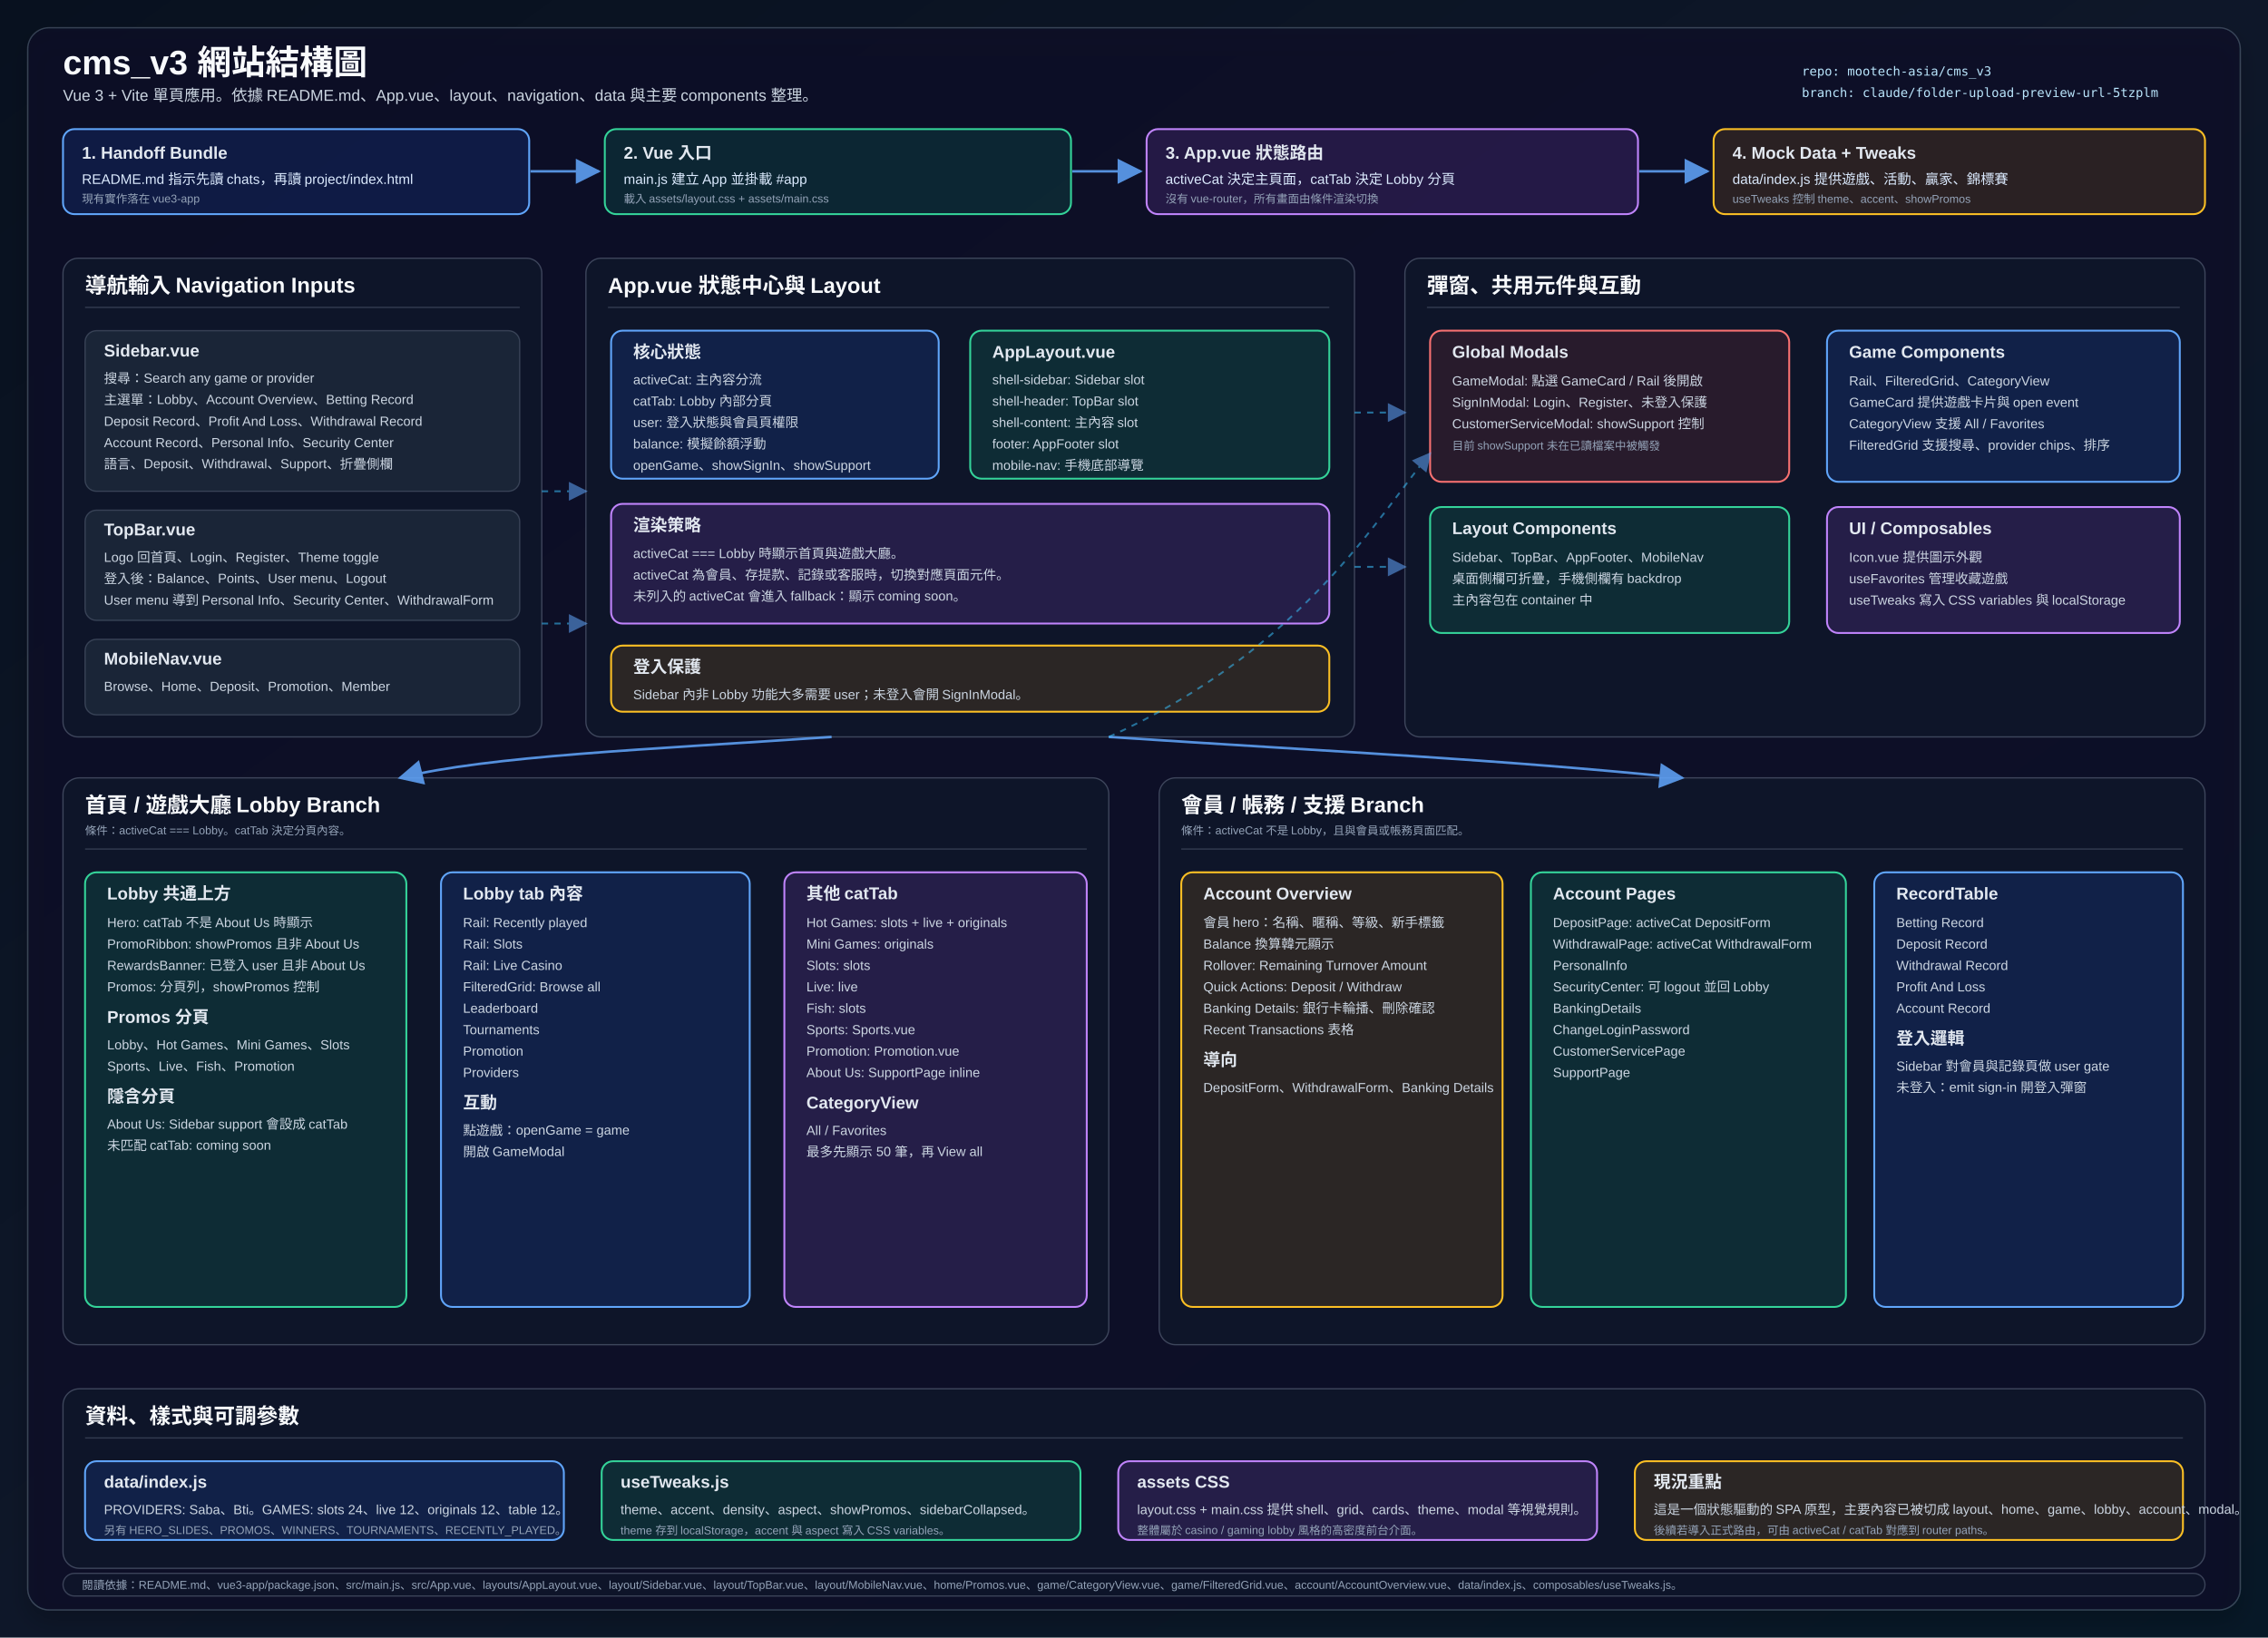
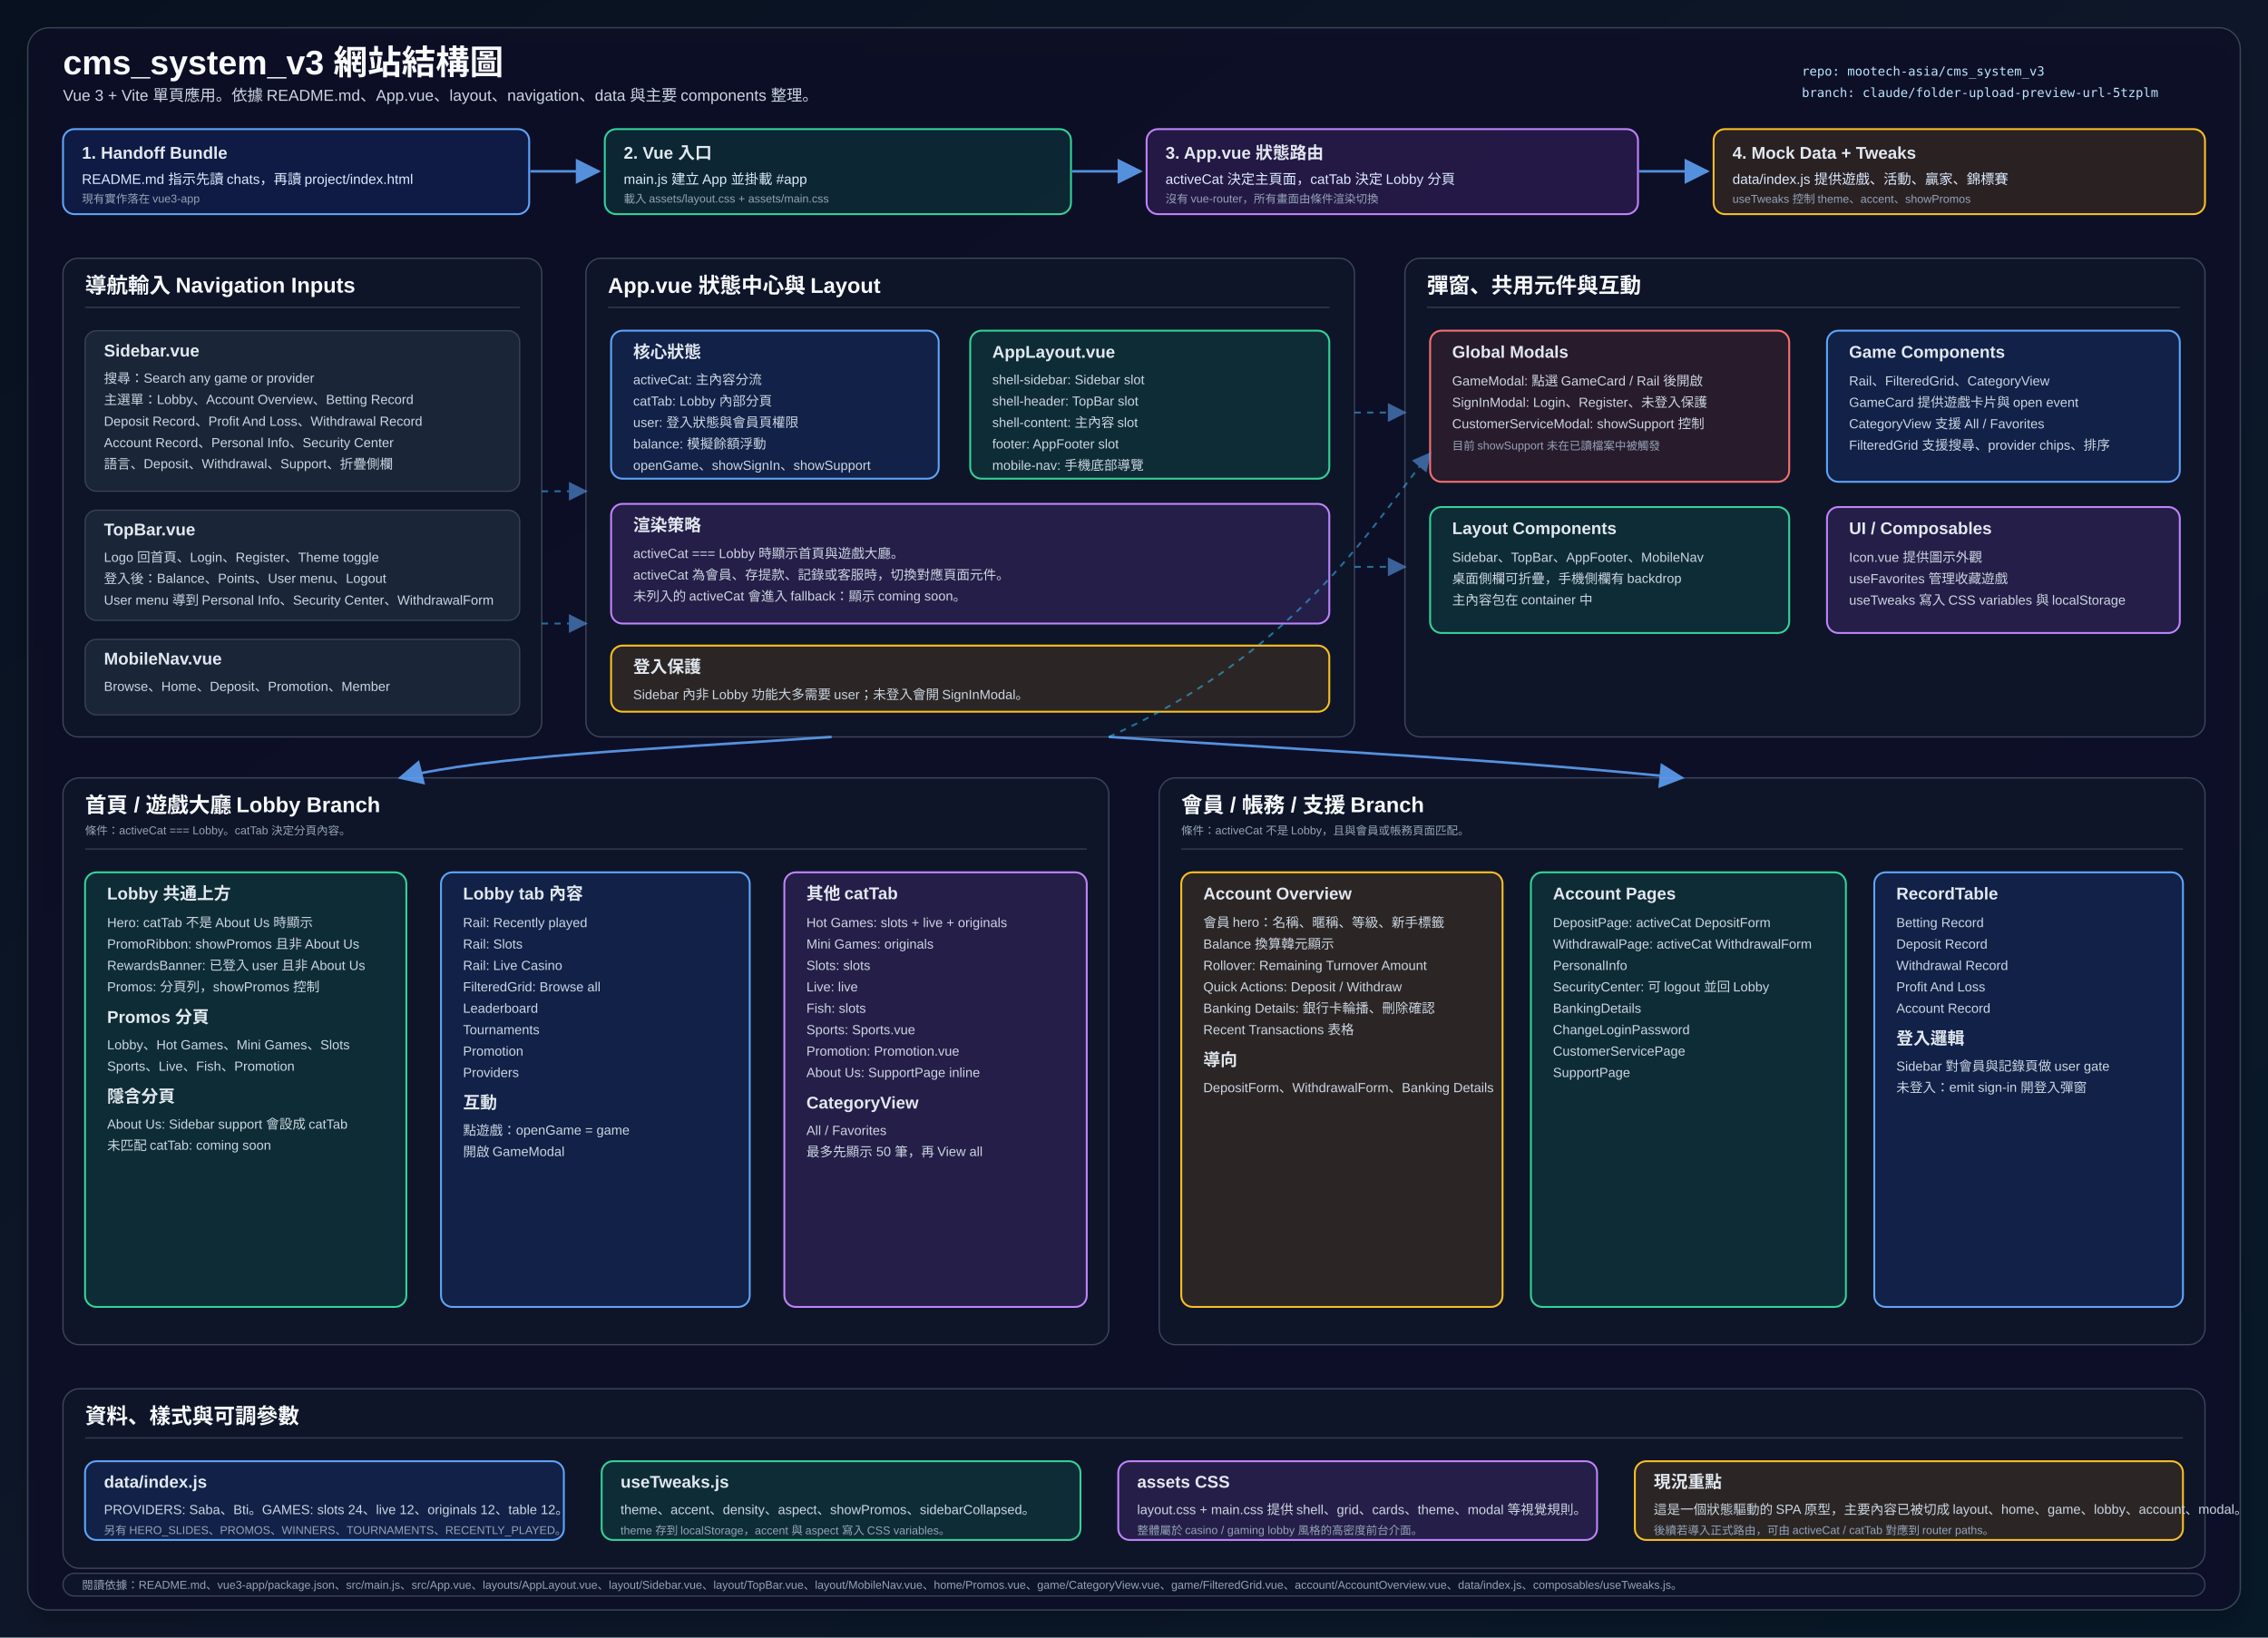
<svg xmlns="http://www.w3.org/2000/svg" width="3600" height="2600" viewBox="0 0 3600 2600" role="img" aria-labelledby="title desc">
  <defs>
    <linearGradient id="bg" x1="0" y1="0" x2="1" y2="1">
      <stop offset="0%" stop-color="#08111f" />
      <stop offset="50%" stop-color="#0e1729" />
      <stop offset="100%" stop-color="#071827" />
    </linearGradient>
    <linearGradient id="blue" x1="0" y1="0" x2="1" y2="1">
      <stop offset="0%" stop-color="#1d4ed8" />
      <stop offset="100%" stop-color="#0ea5e9" />
    </linearGradient>
    <linearGradient id="green" x1="0" y1="0" x2="1" y2="1">
      <stop offset="0%" stop-color="#047857" />
      <stop offset="100%" stop-color="#22c55e" />
    </linearGradient>
    <linearGradient id="purple" x1="0" y1="0" x2="1" y2="1">
      <stop offset="0%" stop-color="#6d28d9" />
      <stop offset="100%" stop-color="#d946ef" />
    </linearGradient>
    <filter id="shadow" x="-20%" y="-20%" width="140%" height="140%">
      <feDropShadow dx="0" dy="18" stdDeviation="18" flood-color="#000000" flood-opacity="0.28" />
    </filter>
    <marker id="arrow" viewBox="0 0 10 10" refX="9" refY="5" markerWidth="10" markerHeight="10" orient="auto-start-reverse">
      <path d="M 0 0 L 10 5 L 0 10 z" fill="#60a5fa" />
    </marker>
    <style>
      .bg { fill: url(#bg); }
      .sheet { fill: rgba(15, 23, 42, 0.72); stroke: rgba(148, 163, 184, 0.32); stroke-width: 2; filter: url(#shadow); }
      .panel { fill: rgba(15, 23, 42, 0.84); stroke: rgba(148, 163, 184, 0.36); stroke-width: 2; }
      .panel-soft { fill: rgba(30, 41, 59, 0.78); stroke: rgba(148, 163, 184, 0.28); stroke-width: 2; }
      .box-blue { fill: rgba(37, 99, 235, 0.16); stroke: #60a5fa; stroke-width: 3; }
      .box-green { fill: rgba(16, 185, 129, 0.14); stroke: #34d399; stroke-width: 3; }
      .box-purple { fill: rgba(168, 85, 247, 0.15); stroke: #c084fc; stroke-width: 3; }
      .box-amber { fill: rgba(245, 158, 11, 0.13); stroke: #fbbf24; stroke-width: 3; }
      .box-red { fill: rgba(239, 68, 68, 0.12); stroke: #f87171; stroke-width: 3; }
      .pill { fill: rgba(15, 23, 42, 0.72); stroke: rgba(148, 163, 184, 0.34); stroke-width: 2; }
      .title { font-family: -apple-system, BlinkMacSystemFont, 'Segoe UI', Arial, sans-serif; font-size: 54px; font-weight: 800; fill: #f8fafc; letter-spacing: 0; }
      .subtitle { font-family: -apple-system, BlinkMacSystemFont, 'Segoe UI', Arial, sans-serif; font-size: 25px; fill: #cbd5e1; }
      .section { font-family: -apple-system, BlinkMacSystemFont, 'Segoe UI', Arial, sans-serif; font-size: 34px; font-weight: 800; fill: #f8fafc; }
      .h { font-family: -apple-system, BlinkMacSystemFont, 'Segoe UI', Arial, sans-serif; font-size: 27px; font-weight: 750; fill: #e2e8f0; }
      .body { font-family: -apple-system, BlinkMacSystemFont, 'Segoe UI', Arial, sans-serif; font-size: 22px; fill: #dbeafe; }
      .body2 { font-family: -apple-system, BlinkMacSystemFont, 'Segoe UI', Arial, sans-serif; font-size: 21px; fill: #cbd5e1; }
      .small { font-family: -apple-system, BlinkMacSystemFont, 'Segoe UI', Arial, sans-serif; font-size: 18px; fill: #94a3b8; }
      .tag { font-family: SFMono-Regular, Menlo, Consolas, monospace; font-size: 20px; fill: #bae6fd; }
      .link { stroke: #60a5fa; stroke-width: 4; fill: none; marker-end: url(#arrow); opacity: 0.86; }
      .link-soft { stroke: #38bdf8; stroke-width: 3; fill: none; marker-end: url(#arrow); opacity: 0.55; stroke-dasharray: 10 10; }
      .divider { stroke: rgba(148, 163, 184, 0.28); stroke-width: 2; }
    </style>
  </defs>
  <rect class="bg" width="3600" height="2600" />
  <rect x="44" y="44" width="3512" height="2512" rx="34" class="sheet" />
-   <text x="100" y="118" class="title">cms_v3 網站結構圖</text>
+   <text x="100" y="118" class="title">cms_system_v3 網站結構圖</text>
  <text x="100" y="160" class="subtitle">Vue 3 + Vite 單頁應用。依據 README.md、App.vue、layout、navigation、data 與主要 components 整理。</text>
-   <text x="2860" y="120" class="tag">repo: mootech-asia/cms_v3</text>
+   <text x="2860" y="120" class="tag">repo: mootech-asia/cms_system_v3</text>
  <text x="2860" y="154" class="tag">branch: claude/folder-upload-preview-url-5tzplm</text>
  <rect x="100" y="205" width="740" height="135" rx="18" class="box-blue" />
  <text x="130" y="252" class="h">1. Handoff Bundle</text>
  <text x="130" y="292" class="body">README.md 指示先讀 chats，再讀 project/index.html</text>
  <text x="130" y="322" class="small">現有實作落在 vue3-app</text>
  <rect x="960" y="205" width="740" height="135" rx="18" class="box-green" />
  <text x="990" y="252" class="h">2. Vue 入口</text>
  <text x="990" y="292" class="body">main.js 建立 App 並掛載 #app</text>
  <text x="990" y="322" class="small">載入 assets/layout.css + assets/main.css</text>
  <rect x="1820" y="205" width="780" height="135" rx="18" class="box-purple" />
  <text x="1850" y="252" class="h">3. App.vue 狀態路由</text>
  <text x="1850" y="292" class="body">activeCat 決定主頁面，catTab 決定 Lobby 分頁</text>
  <text x="1850" y="322" class="small">沒有 vue-router，所有畫面由條件渲染切換</text>
  <rect x="2720" y="205" width="780" height="135" rx="18" class="box-amber" />
  <text x="2750" y="252" class="h">4. Mock Data + Tweaks</text>
  <text x="2750" y="292" class="body">data/index.js 提供遊戲、活動、贏家、錦標賽</text>
  <text x="2750" y="322" class="small">useTweaks 控制 theme、accent、showPromos</text>
  <path class="link" d="M 842 272 L 950 272" />
  <path class="link" d="M 1702 272 L 1810 272" />
  <path class="link" d="M 2602 272 L 2710 272" />
  <rect x="100" y="410" width="760" height="760" rx="24" class="panel" />
  <text x="135" y="465" class="section">導航輸入 Navigation Inputs</text>
  <line x1="135" y1="488" x2="825" y2="488" class="divider" />
  <rect x="135" y="525" width="690" height="255" rx="18" class="panel-soft" />
  <text x="165" y="566" class="h">Sidebar.vue</text>
  <text x="165" y="608" class="body2">搜尋：Search any game or provider</text>
  <text x="165" y="642" class="body2">主選單：Lobby、Account Overview、Betting Record</text>
  <text x="165" y="676" class="body2">Deposit Record、Profit And Loss、Withdrawal Record</text>
  <text x="165" y="710" class="body2">Account Record、Personal Info、Security Center</text>
  <text x="165" y="744" class="body2">語言、Deposit、Withdrawal、Support、折疊側欄</text>
  <rect x="135" y="810" width="690" height="175" rx="18" class="panel-soft" />
  <text x="165" y="850" class="h">TopBar.vue</text>
  <text x="165" y="892" class="body2">Logo 回首頁、Login、Register、Theme toggle</text>
  <text x="165" y="926" class="body2">登入後：Balance、Points、User menu、Logout</text>
  <text x="165" y="960" class="body2">User menu 導到 Personal Info、Security Center、WithdrawalForm</text>
  <rect x="135" y="1015" width="690" height="120" rx="18" class="panel-soft" />
  <text x="165" y="1055" class="h">MobileNav.vue</text>
  <text x="165" y="1097" class="body2">Browse、Home、Deposit、Promotion、Member</text>
  <rect x="930" y="410" width="1220" height="760" rx="24" class="panel" />
  <text x="965" y="465" class="section">App.vue 狀態中心與 Layout</text>
  <line x1="965" y1="488" x2="2110" y2="488" class="divider" />
  <rect x="970" y="525" width="520" height="235" rx="18" class="box-blue" />
  <text x="1005" y="568" class="h">核心狀態</text>
  <text x="1005" y="610" class="body2">activeCat: 主內容分流</text>
  <text x="1005" y="644" class="body2">catTab: Lobby 內部分頁</text>
  <text x="1005" y="678" class="body2">user: 登入狀態與會員頁權限</text>
  <text x="1005" y="712" class="body2">balance: 模擬餘額浮動</text>
  <text x="1005" y="746" class="body2">openGame、showSignIn、showSupport</text>
  <rect x="1540" y="525" width="570" height="235" rx="18" class="box-green" />
  <text x="1575" y="568" class="h">AppLayout.vue</text>
  <text x="1575" y="610" class="body2">shell-sidebar: Sidebar slot</text>
  <text x="1575" y="644" class="body2">shell-header: TopBar slot</text>
  <text x="1575" y="678" class="body2">shell-content: 主內容 slot</text>
  <text x="1575" y="712" class="body2">footer: AppFooter slot</text>
  <text x="1575" y="746" class="body2">mobile-nav: 手機底部導覽</text>
  <rect x="970" y="800" width="1140" height="190" rx="18" class="box-purple" />
  <text x="1005" y="843" class="h">渲染策略</text>
  <text x="1005" y="886" class="body2">activeCat === Lobby 時顯示首頁與遊戲大廳。</text>
  <text x="1005" y="920" class="body2">activeCat 為會員、存提款、記錄或客服時，切換對應頁面元件。</text>
  <text x="1005" y="954" class="body2">未列入的 activeCat 會進入 fallback：顯示 coming soon。</text>
  <rect x="970" y="1025" width="1140" height="105" rx="18" class="box-amber" />
  <text x="1005" y="1068" class="h">登入保護</text>
  <text x="1005" y="1110" class="body2">Sidebar 內非 Lobby 功能大多需要 user；未登入會開 SignInModal。</text>
  <path class="link-soft" d="M 860 780 C 895 780 905 780 930 780" />
  <path class="link-soft" d="M 860 990 C 895 990 905 990 930 990" />
  <rect x="2230" y="410" width="1270" height="760" rx="24" class="panel" />
  <text x="2265" y="465" class="section">彈窗、共用元件與互動</text>
  <line x1="2265" y1="488" x2="3460" y2="488" class="divider" />
  <rect x="2270" y="525" width="570" height="240" rx="18" class="box-red" />
  <text x="2305" y="568" class="h">Global Modals</text>
  <text x="2305" y="612" class="body2">GameModal: 點選 GameCard / Rail 後開啟</text>
  <text x="2305" y="646" class="body2">SignInModal: Login、Register、未登入保護</text>
  <text x="2305" y="680" class="body2">CustomerServiceModal: showSupport 控制</text>
  <text x="2305" y="714" class="small">目前 showSupport 未在已讀檔案中被觸發</text>
  <rect x="2900" y="525" width="560" height="240" rx="18" class="box-blue" />
  <text x="2935" y="568" class="h">Game Components</text>
  <text x="2935" y="612" class="body2">Rail、FilteredGrid、CategoryView</text>
  <text x="2935" y="646" class="body2">GameCard 提供遊戲卡片與 open event</text>
  <text x="2935" y="680" class="body2">CategoryView 支援 All / Favorites</text>
  <text x="2935" y="714" class="body2">FilteredGrid 支援搜尋、provider chips、排序</text>
  <rect x="2270" y="805" width="570" height="200" rx="18" class="box-green" />
  <text x="2305" y="848" class="h">Layout Components</text>
  <text x="2305" y="892" class="body2">Sidebar、TopBar、AppFooter、MobileNav</text>
  <text x="2305" y="926" class="body2">桌面側欄可折疊，手機側欄有 backdrop</text>
  <text x="2305" y="960" class="body2">主內容包在 container 中</text>
  <rect x="2900" y="805" width="560" height="200" rx="18" class="box-purple" />
  <text x="2935" y="848" class="h">UI / Composables</text>
  <text x="2935" y="892" class="body2">Icon.vue 提供圖示外觀</text>
  <text x="2935" y="926" class="body2">useFavorites 管理收藏遊戲</text>
  <text x="2935" y="960" class="body2">useTweaks 寫入 CSS variables 與 localStorage</text>
  <path class="link-soft" d="M 2150 655 C 2185 655 2195 655 2230 655" />
  <path class="link-soft" d="M 2150 900 C 2185 900 2195 900 2230 900" />
  <rect x="100" y="1235" width="1660" height="900" rx="26" class="panel" />
  <text x="135" y="1290" class="section">首頁 / 遊戲大廳 Lobby Branch</text>
  <text x="135" y="1325" class="small">條件：activeCat === Lobby。catTab 決定分頁內容。</text>
  <line x1="135" y1="1348" x2="1725" y2="1348" class="divider" />
  <rect x="135" y="1385" width="510" height="690" rx="18" class="box-green" />
  <text x="170" y="1428" class="h">Lobby 共通上方</text>
  <text x="170" y="1472" class="body2">Hero: catTab 不是 About Us 時顯示</text>
  <text x="170" y="1506" class="body2">PromoRibbon: showPromos 且非 About Us</text>
  <text x="170" y="1540" class="body2">RewardsBanner: 已登入 user 且非 About Us</text>
  <text x="170" y="1574" class="body2">Promos: 分頁列，showPromos 控制</text>
  <text x="170" y="1624" class="h">Promos 分頁</text>
  <text x="170" y="1666" class="body2">Lobby、Hot Games、Mini Games、Slots</text>
  <text x="170" y="1700" class="body2">Sports、Live、Fish、Promotion</text>
  <text x="170" y="1750" class="h">隱含分頁</text>
  <text x="170" y="1792" class="body2">About Us: Sidebar support 會設成 catTab</text>
  <text x="170" y="1826" class="body2">未匹配 catTab: coming soon</text>
  <rect x="700" y="1385" width="490" height="690" rx="18" class="box-blue" />
  <text x="735" y="1428" class="h">Lobby tab 內容</text>
  <text x="735" y="1472" class="body2">Rail: Recently played</text>
  <text x="735" y="1506" class="body2">Rail: Slots</text>
  <text x="735" y="1540" class="body2">Rail: Live Casino</text>
  <text x="735" y="1574" class="body2">FilteredGrid: Browse all</text>
  <text x="735" y="1608" class="body2">Leaderboard</text>
  <text x="735" y="1642" class="body2">Tournaments</text>
  <text x="735" y="1676" class="body2">Promotion</text>
  <text x="735" y="1710" class="body2">Providers</text>
  <text x="735" y="1760" class="h">互動</text>
  <text x="735" y="1802" class="body2">點遊戲：openGame = game</text>
  <text x="735" y="1836" class="body2">開啟 GameModal</text>
  <rect x="1245" y="1385" width="480" height="690" rx="18" class="box-purple" />
  <text x="1280" y="1428" class="h">其他 catTab</text>
  <text x="1280" y="1472" class="body2">Hot Games: slots + live + originals</text>
  <text x="1280" y="1506" class="body2">Mini Games: originals</text>
  <text x="1280" y="1540" class="body2">Slots: slots</text>
  <text x="1280" y="1574" class="body2">Live: live</text>
  <text x="1280" y="1608" class="body2">Fish: slots</text>
  <text x="1280" y="1642" class="body2">Sports: Sports.vue</text>
  <text x="1280" y="1676" class="body2">Promotion: Promotion.vue</text>
  <text x="1280" y="1710" class="body2">About Us: SupportPage inline</text>
  <text x="1280" y="1760" class="h">CategoryView</text>
  <text x="1280" y="1802" class="body2">All / Favorites</text>
  <text x="1280" y="1836" class="body2">最多先顯示 50 筆，再 View all</text>
  <rect x="1840" y="1235" width="1660" height="900" rx="26" class="panel" />
  <text x="1875" y="1290" class="section">會員 / 帳務 / 支援 Branch</text>
  <text x="1875" y="1325" class="small">條件：activeCat 不是 Lobby，且與會員或帳務頁面匹配。</text>
  <line x1="1875" y1="1348" x2="3465" y2="1348" class="divider" />
  <rect x="1875" y="1385" width="510" height="690" rx="18" class="box-amber" />
  <text x="1910" y="1428" class="h">Account Overview</text>
  <text x="1910" y="1472" class="body2">會員 hero：名稱、暱稱、等級、新手標籤</text>
  <text x="1910" y="1506" class="body2">Balance 換算韓元顯示</text>
  <text x="1910" y="1540" class="body2">Rollover: Remaining Turnover Amount</text>
  <text x="1910" y="1574" class="body2">Quick Actions: Deposit / Withdraw</text>
  <text x="1910" y="1608" class="body2">Banking Details: 銀行卡輪播、刪除確認</text>
  <text x="1910" y="1642" class="body2">Recent Transactions 表格</text>
  <text x="1910" y="1692" class="h">導向</text>
  <text x="1910" y="1734" class="body2">DepositForm、WithdrawalForm、Banking Details</text>
  <rect x="2430" y="1385" width="500" height="690" rx="18" class="box-green" />
  <text x="2465" y="1428" class="h">Account Pages</text>
  <text x="2465" y="1472" class="body2">DepositPage: activeCat DepositForm</text>
  <text x="2465" y="1506" class="body2">WithdrawalPage: activeCat WithdrawalForm</text>
  <text x="2465" y="1540" class="body2">PersonalInfo</text>
  <text x="2465" y="1574" class="body2">SecurityCenter: 可 logout 並回 Lobby</text>
  <text x="2465" y="1608" class="body2">BankingDetails</text>
  <text x="2465" y="1642" class="body2">ChangeLoginPassword</text>
  <text x="2465" y="1676" class="body2">CustomerServicePage</text>
  <text x="2465" y="1710" class="body2">SupportPage</text>
  <rect x="2975" y="1385" width="490" height="690" rx="18" class="box-blue" />
  <text x="3010" y="1428" class="h">RecordTable</text>
  <text x="3010" y="1472" class="body2">Betting Record</text>
  <text x="3010" y="1506" class="body2">Deposit Record</text>
  <text x="3010" y="1540" class="body2">Withdrawal Record</text>
  <text x="3010" y="1574" class="body2">Profit And Loss</text>
  <text x="3010" y="1608" class="body2">Account Record</text>
  <text x="3010" y="1658" class="h">登入邏輯</text>
  <text x="3010" y="1700" class="body2">Sidebar 對會員與記錄頁做 user gate</text>
  <text x="3010" y="1734" class="body2">未登入：emit sign-in 開登入彈窗</text>
  <path class="link" d="M 1320 1170 C 1030 1190 775 1200 635 1235" />
  <path class="link" d="M 1760 1170 C 2140 1195 2370 1205 2670 1235" />
  <path class="link-soft" d="M 1760 1170 C 2070 1030 2190 815 2270 720" />
  <rect x="100" y="2205" width="3400" height="285" rx="26" class="panel" />
  <text x="135" y="2260" class="section">資料、樣式與可調參數</text>
  <line x1="135" y1="2283" x2="3465" y2="2283" class="divider" />
  <rect x="135" y="2320" width="760" height="125" rx="18" class="box-blue" />
  <text x="165" y="2362" class="h">data/index.js</text>
  <text x="165" y="2404" class="body2">PROVIDERS: Saba、Bti。GAMES: slots 24、live 12、originals 12、table 12。</text>
  <text x="165" y="2436" class="small">另有 HERO_SLIDES、PROMOS、WINNERS、TOURNAMENTS、RECENTLY_PLAYED。</text>
  <rect x="955" y="2320" width="760" height="125" rx="18" class="box-green" />
  <text x="985" y="2362" class="h">useTweaks.js</text>
  <text x="985" y="2404" class="body2">theme、accent、density、aspect、showPromos、sidebarCollapsed。</text>
  <text x="985" y="2436" class="small">theme 存到 localStorage，accent 與 aspect 寫入 CSS variables。</text>
  <rect x="1775" y="2320" width="760" height="125" rx="18" class="box-purple" />
  <text x="1805" y="2362" class="h">assets CSS</text>
  <text x="1805" y="2404" class="body2">layout.css + main.css 提供 shell、grid、cards、theme、modal 等視覺規則。</text>
  <text x="1805" y="2436" class="small">整體屬於 casino / gaming lobby 風格的高密度前台介面。</text>
  <rect x="2595" y="2320" width="870" height="125" rx="18" class="box-amber" />
  <text x="2625" y="2362" class="h">現況重點</text>
  <text x="2625" y="2404" class="body2">這是一個狀態驅動的 SPA 原型，主要內容已被切成 layout、home、game、lobby、account、modal。</text>
  <text x="2625" y="2436" class="small">後續若導入正式路由，可由 activeCat / catTab 對應到 router paths。</text>
  <rect x="100" y="2498" width="3400" height="36" rx="18" class="pill" />
  <text x="130" y="2523" class="small">閱讀依據：README.md、vue3-app/package.json、src/main.js、src/App.vue、layouts/AppLayout.vue、layout/Sidebar.vue、layout/TopBar.vue、layout/MobileNav.vue、home/Promos.vue、game/CategoryView.vue、game/FilteredGrid.vue、account/AccountOverview.vue、data/index.js、composables/useTweaks.js。</text>
</svg>
